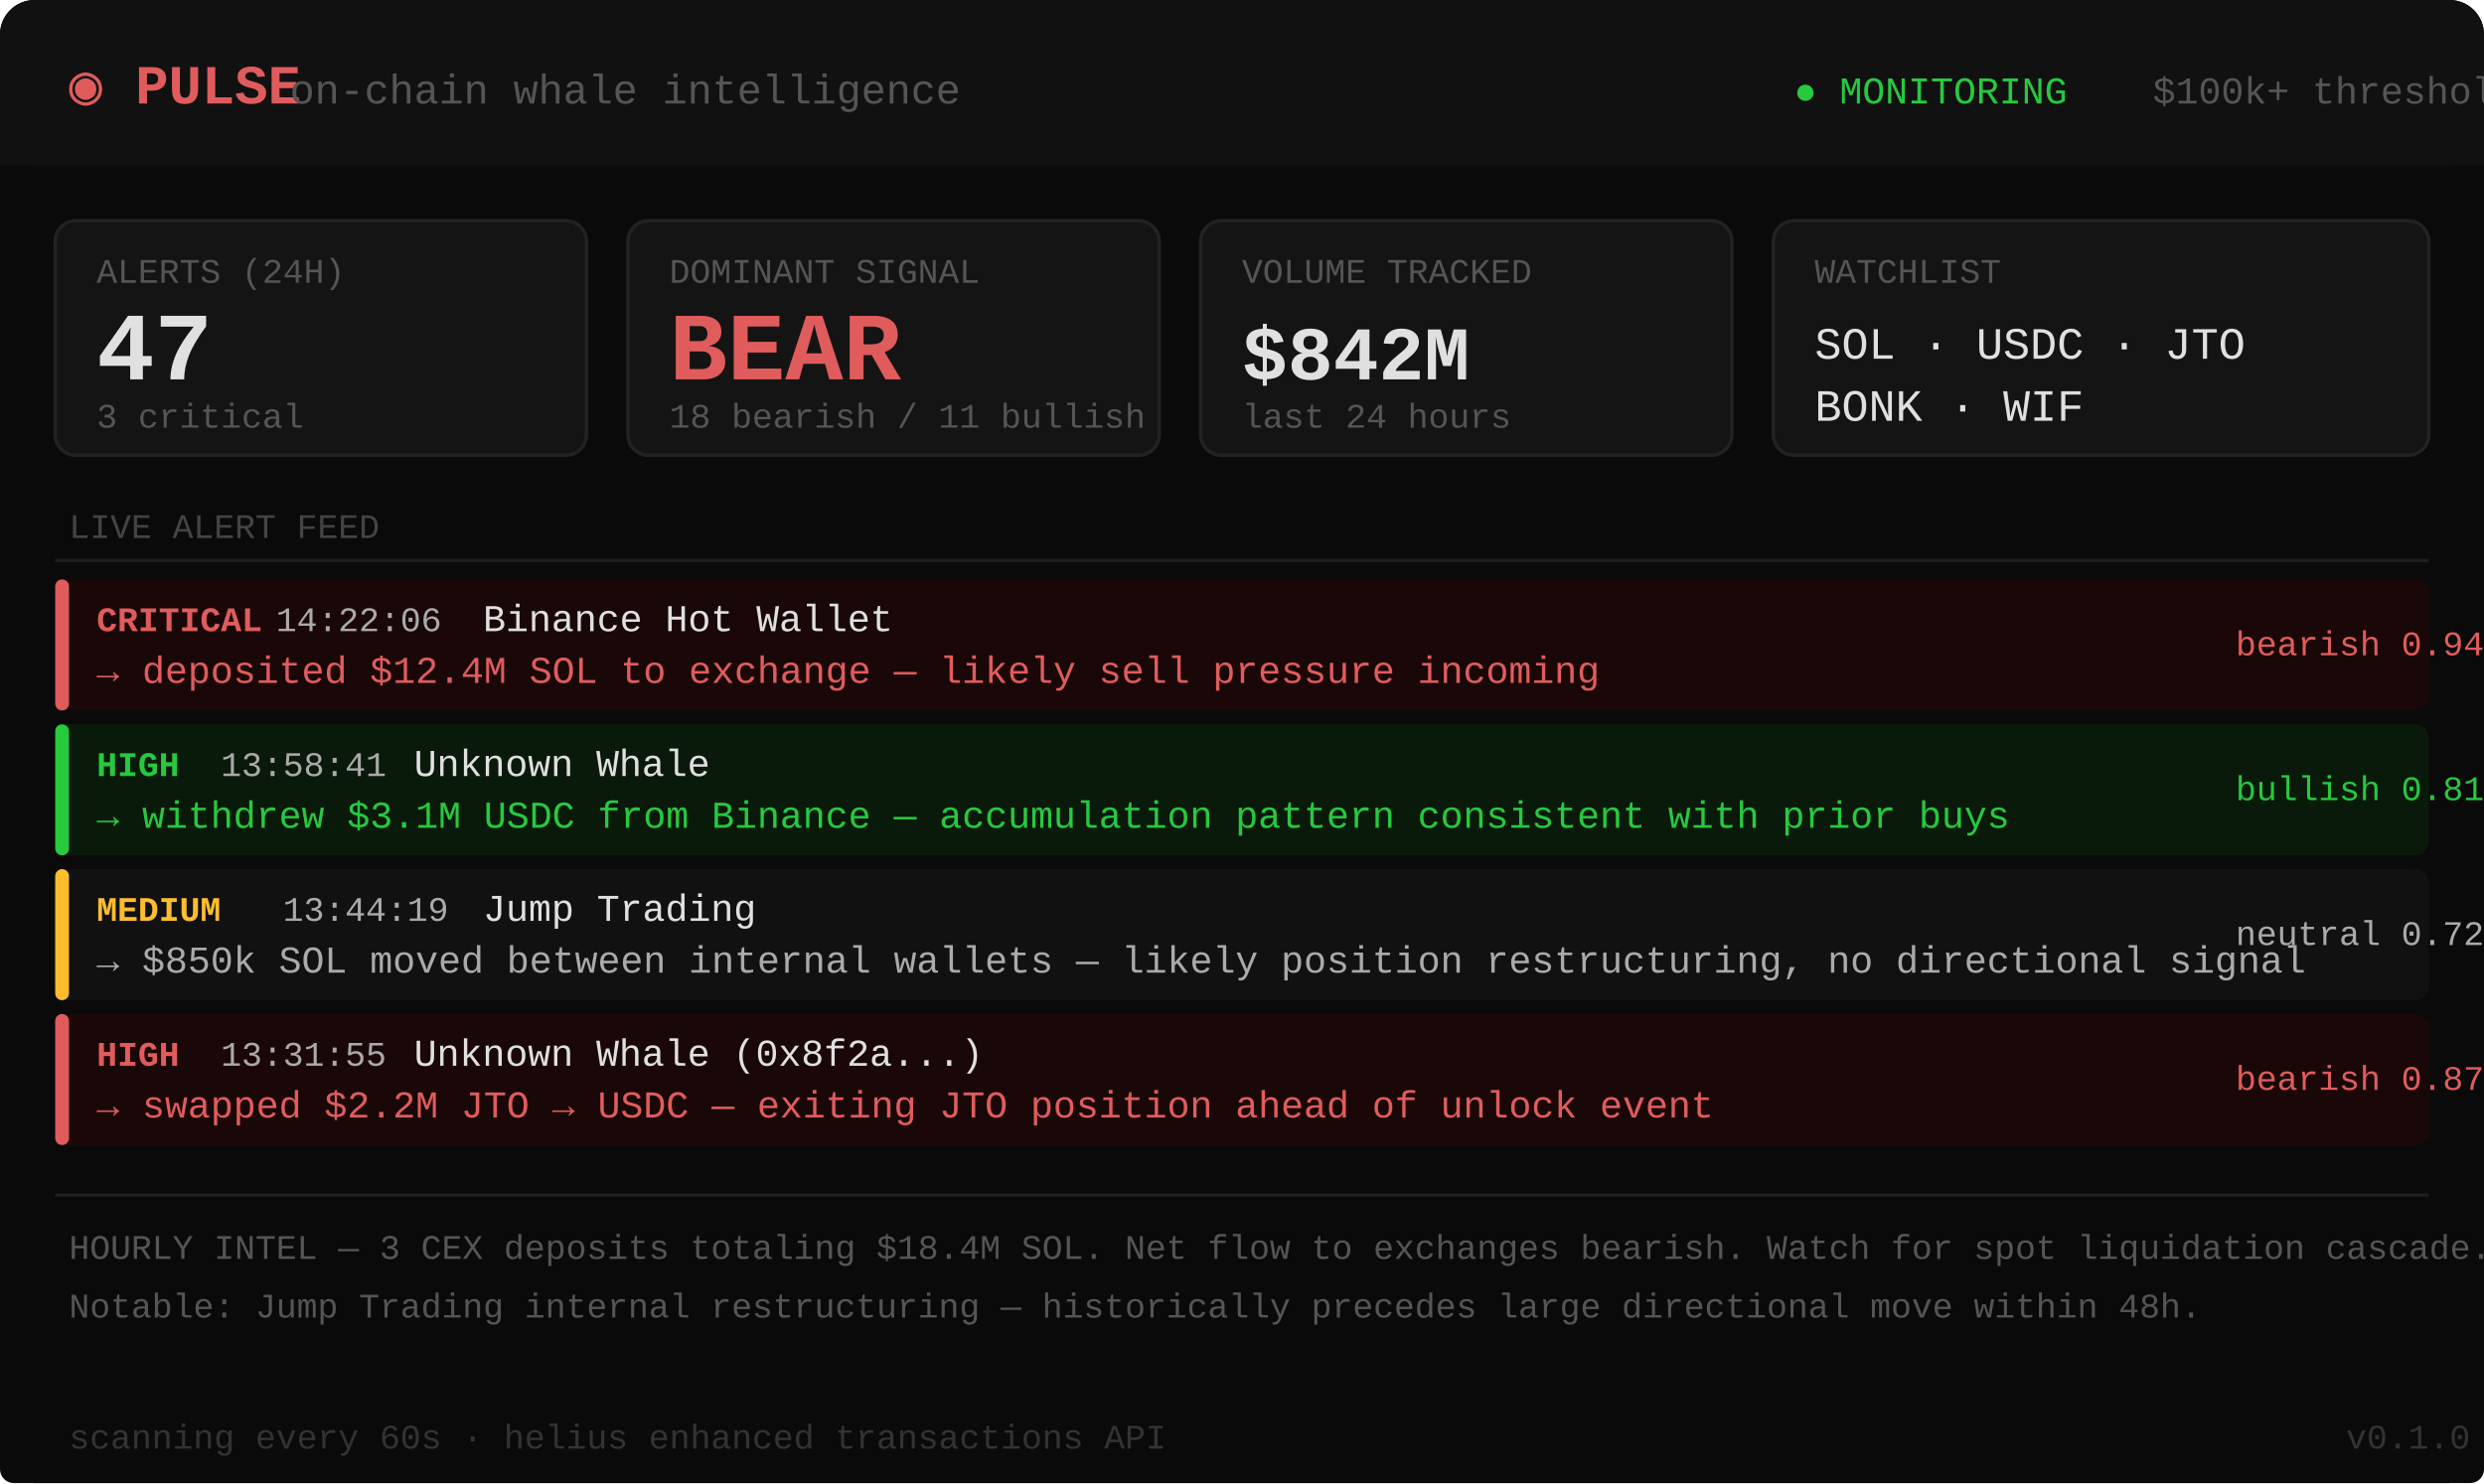
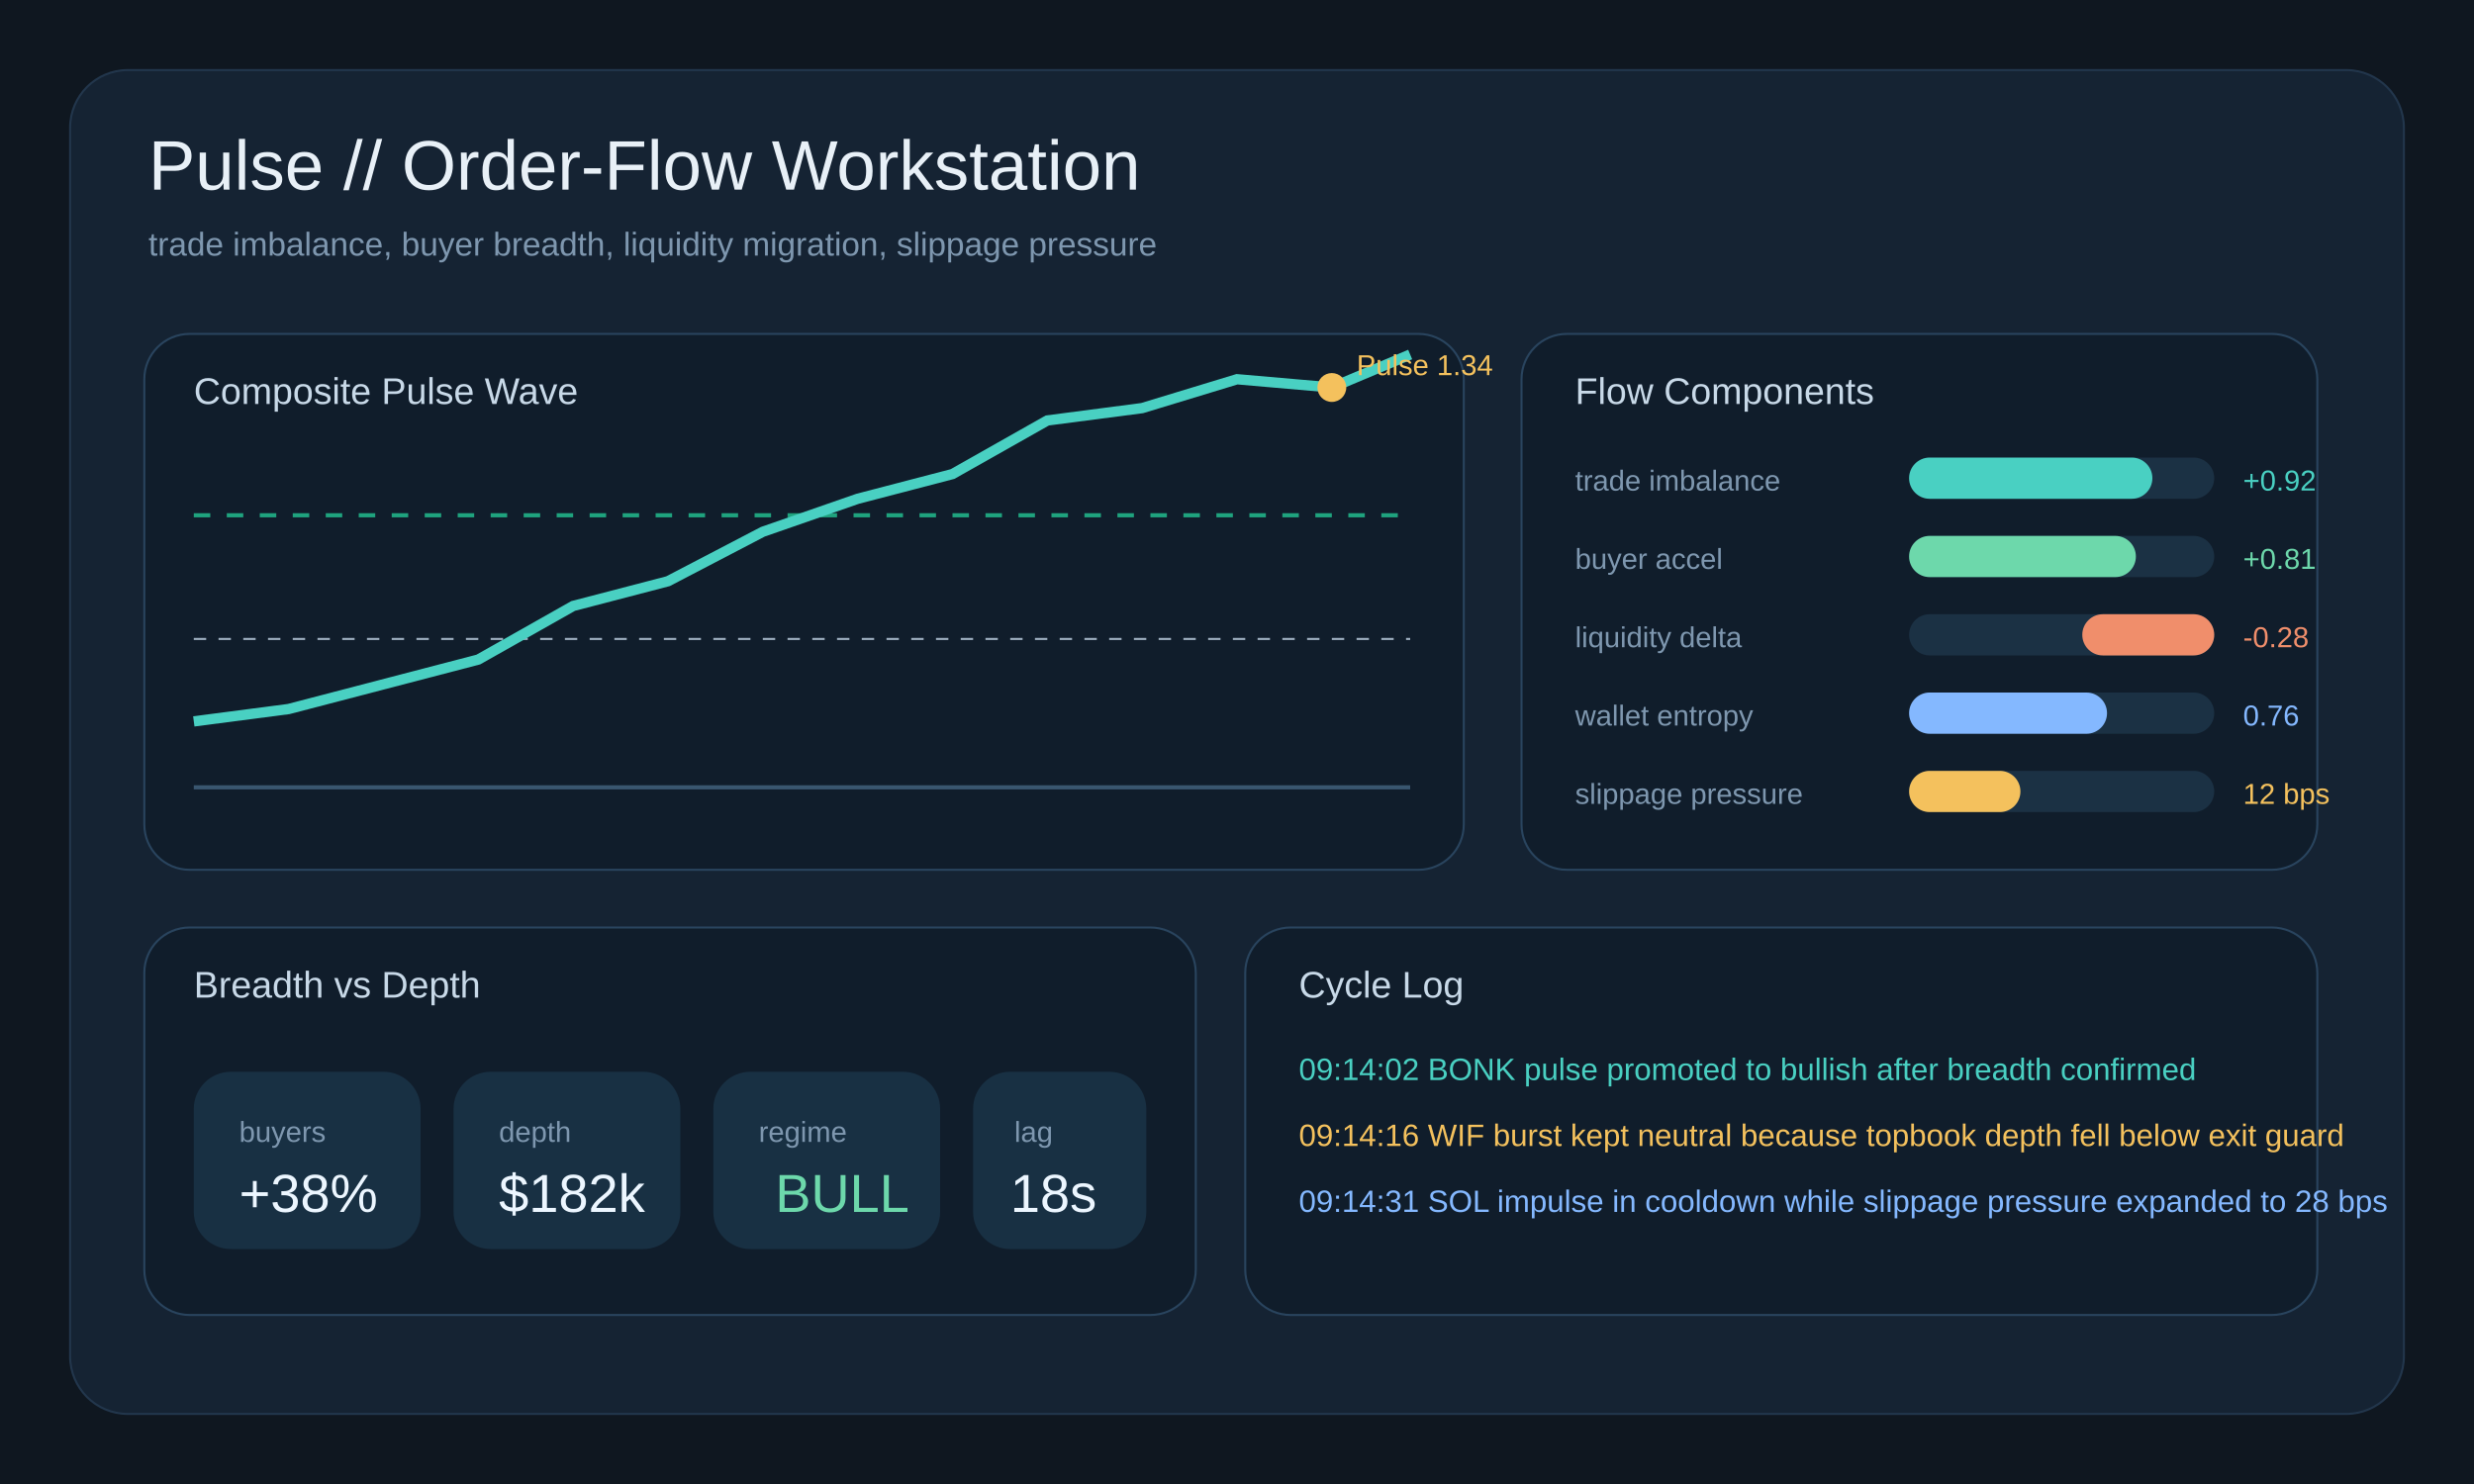
- <svg xmlns="http://www.w3.org/2000/svg" width="720" height="430" viewBox="0 0 720 430" font-family="'Cascadia Code','Fira Code','Courier New',monospace">
-   <rect width="720" height="430" rx="10" fill="#0a0a0a" />
-   <rect width="720" height="48" rx="10" fill="#111" />
-   <rect y="32" width="720" height="16" fill="#111" />
-   <text x="20" y="30" fill="#e05c5c" font-size="16" font-weight="bold">◉ PULSE</text>
-   <text x="84" y="30" fill="#555" font-size="12">on-chain whale intelligence</text>
-   <text x="520" y="30" fill="#27c93f" font-size="11">● MONITORING</text>
-   <text x="624" y="30" fill="#555" font-size="11">$100k+ threshold</text>
-   <rect x="16" y="64" width="154" height="68" rx="6" fill="#141414" stroke="#222" stroke-width="1" />
-   <text x="28" y="82" fill="#555" font-size="10">ALERTS (24H)</text>
-   <text x="28" y="110" fill="#e0e0e0" font-size="28" font-weight="bold">47</text>
-   <text x="28" y="124" fill="#555" font-size="10">3 critical</text>
-   <rect x="182" y="64" width="154" height="68" rx="6" fill="#141414" stroke="#222" stroke-width="1" />
-   <text x="194" y="82" fill="#555" font-size="10">DOMINANT SIGNAL</text>
-   <text x="194" y="110" fill="#e05c5c" font-size="28" font-weight="bold">BEAR</text>
-   <text x="194" y="124" fill="#555" font-size="10">18 bearish / 11 bullish</text>
-   <rect x="348" y="64" width="154" height="68" rx="6" fill="#141414" stroke="#222" stroke-width="1" />
-   <text x="360" y="82" fill="#555" font-size="10">VOLUME TRACKED</text>
-   <text x="360" y="110" fill="#e0e0e0" font-size="22" font-weight="bold">$842M</text>
-   <text x="360" y="124" fill="#555" font-size="10">last 24 hours</text>
-   <rect x="514" y="64" width="190" height="68" rx="6" fill="#141414" stroke="#222" stroke-width="1" />
-   <text x="526" y="82" fill="#555" font-size="10">WATCHLIST</text>
-   <text x="526" y="104" fill="#e0e0e0" font-size="13">SOL · USDC · JTO</text>
-   <text x="526" y="122" fill="#e0e0e0" font-size="13">BONK · WIF</text>
-   <text x="20" y="156" fill="#444" font-size="10">LIVE ALERT FEED</text>
-   <rect x="16" y="162" width="688" height="1" fill="#1e1e1e" />
-   <rect x="16" y="168" width="688" height="38" rx="4" fill="#1a0808" />
-   <rect x="16" y="168" width="4" height="38" rx="2" fill="#e05c5c" />
-   <text x="28" y="183" fill="#e05c5c" font-size="10" font-weight="bold">CRITICAL</text>
-   <text x="80" y="183" fill="#aaa" font-size="10">14:22:06</text>
-   <text x="140" y="183" fill="#e0e0e0" font-size="11">Binance Hot Wallet</text>
-   <text x="28" y="198" fill="#e05c5c" font-size="11">→ deposited $12.4M SOL to exchange — likely sell pressure incoming</text>
-   <text x="648" y="190" fill="#e05c5c" font-size="10">bearish 0.94</text>
-   <rect x="16" y="210" width="688" height="38" rx="4" fill="#0a1a0a" />
-   <rect x="16" y="210" width="4" height="38" rx="2" fill="#27c93f" />
-   <text x="28" y="225" fill="#27c93f" font-size="10" font-weight="bold">HIGH</text>
-   <text x="64" y="225" fill="#aaa" font-size="10">13:58:41</text>
-   <text x="120" y="225" fill="#e0e0e0" font-size="11">Unknown Whale</text>
-   <text x="28" y="240" fill="#27c93f" font-size="11">→ withdrew $3.1M USDC from Binance — accumulation pattern consistent with prior buys</text>
-   <text x="648" y="232" fill="#27c93f" font-size="10">bullish 0.81</text>
-   <rect x="16" y="252" width="688" height="38" rx="4" fill="#111" />
-   <rect x="16" y="252" width="4" height="38" rx="2" fill="#ffbd2e" />
-   <text x="28" y="267" fill="#ffbd2e" font-size="10" font-weight="bold">MEDIUM</text>
-   <text x="82" y="267" fill="#aaa" font-size="10">13:44:19</text>
-   <text x="140" y="267" fill="#e0e0e0" font-size="11">Jump Trading</text>
-   <text x="28" y="282" fill="#aaa" font-size="11">→ $850k SOL moved between internal wallets — likely position restructuring, no directional signal</text>
-   <text x="648" y="274" fill="#aaa" font-size="10">neutral 0.72</text>
-   <rect x="16" y="294" width="688" height="38" rx="4" fill="#1a0808" />
-   <rect x="16" y="294" width="4" height="38" rx="2" fill="#e05c5c" />
-   <text x="28" y="309" fill="#e05c5c" font-size="10" font-weight="bold">HIGH</text>
-   <text x="64" y="309" fill="#aaa" font-size="10">13:31:55</text>
-   <text x="120" y="309" fill="#e0e0e0" font-size="11">Unknown Whale (0x8f2a...)</text>
-   <text x="28" y="324" fill="#e05c5c" font-size="11">→ swapped $2.2M JTO → USDC — exiting JTO position ahead of unlock event</text>
-   <text x="648" y="316" fill="#e05c5c" font-size="10">bearish 0.87</text>
-   <rect x="16" y="346" width="688" height="1" fill="#1e1e1e" />
-   <text x="20" y="365" fill="#555" font-size="10">HOURLY INTEL — 3 CEX deposits totaling $18.4M SOL. Net flow to exchanges bearish. Watch for spot liquidation cascade.</text>
-   <text x="20" y="382" fill="#555" font-size="10">Notable: Jump Trading internal restructuring — historically precedes large directional move within 48h.</text>
-   <rect x="0" y="406" width="720" height="24" rx="4" fill="#0a0a0a" />
-   <text x="20" y="420" fill="#333" font-size="10">scanning every 60s · helius enhanced transactions API</text>
-   <text x="680" y="420" fill="#333" font-size="10">v0.1.0</text>
+ <svg xmlns="http://www.w3.org/2000/svg" viewBox="0 0 1200 720">
+   <rect width="1200" height="720" fill="#0f1720" />
+   <rect x="34" y="34" width="1132" height="652" rx="28" fill="#152333" stroke="#22364c" />
+   <text x="72" y="92" fill="#e8f0f7" font-size="34" font-family="Arial">Pulse // Order-Flow Workstation</text>
+   <text x="72" y="124" fill="#7e97af" font-size="16" font-family="Arial">trade imbalance, buyer breadth, liquidity migration, slippage pressure</text>
+   <rect x="70" y="162" width="640" height="260" rx="22" fill="#101d2b" stroke="#29445e" />
+   <text x="94" y="196" fill="#c8d9e8" font-size="18" font-family="Arial">Composite Pulse Wave</text>
+   <line x1="94" y1="382" x2="684" y2="382" stroke="#39566f" stroke-width="2" />
+   <line x1="94" y1="250" x2="684" y2="250" stroke="#1fa37e" stroke-width="2" stroke-dasharray="8 8" />
+   <line x1="94" y1="310" x2="684" y2="310" stroke="#9fb0c2" stroke-width="1" stroke-dasharray="6 6" />
+   <polyline fill="none" stroke="#49d0c2" stroke-width="5" points="94,350 140,344 186,332 232,320 278,294 324,282 370,258 416,242 462,230 508,204 554,198 600,184 646,188 684,172" />
+   <circle cx="646" cy="188" r="7" fill="#f4c15d" />
+   <text x="658" y="182" fill="#f4c15d" font-size="14" font-family="Arial">Pulse 1.34</text>
+   <rect x="738" y="162" width="386" height="260" rx="22" fill="#101d2b" stroke="#29445e" />
+   <text x="764" y="196" fill="#c8d9e8" font-size="18" font-family="Arial">Flow Components</text>
+   <text x="764" y="238" fill="#7e97af" font-size="14" font-family="Arial">trade imbalance</text>
+   <rect x="926" y="222" width="148" height="20" rx="10" fill="#1b3144" />
+   <rect x="926" y="222" width="118" height="20" rx="10" fill="#49d0c2" />
+   <text x="1088" y="238" fill="#49d0c2" font-size="14" font-family="Arial">+0.92</text>
+   <text x="764" y="276" fill="#7e97af" font-size="14" font-family="Arial">buyer accel</text>
+   <rect x="926" y="260" width="148" height="20" rx="10" fill="#1b3144" />
+   <rect x="926" y="260" width="110" height="20" rx="10" fill="#6dd8ab" />
+   <text x="1088" y="276" fill="#6dd8ab" font-size="14" font-family="Arial">+0.81</text>
+   <text x="764" y="314" fill="#7e97af" font-size="14" font-family="Arial">liquidity delta</text>
+   <rect x="926" y="298" width="148" height="20" rx="10" fill="#1b3144" />
+   <rect x="1010" y="298" width="64" height="20" rx="10" fill="#f08e6b" />
+   <text x="1088" y="314" fill="#f08e6b" font-size="14" font-family="Arial">-0.28</text>
+   <text x="764" y="352" fill="#7e97af" font-size="14" font-family="Arial">wallet entropy</text>
+   <rect x="926" y="336" width="148" height="20" rx="10" fill="#1b3144" />
+   <rect x="926" y="336" width="96" height="20" rx="10" fill="#84b8ff" />
+   <text x="1088" y="352" fill="#84b8ff" font-size="14" font-family="Arial">0.76</text>
+   <text x="764" y="390" fill="#7e97af" font-size="14" font-family="Arial">slippage pressure</text>
+   <rect x="926" y="374" width="148" height="20" rx="10" fill="#1b3144" />
+   <rect x="926" y="374" width="54" height="20" rx="10" fill="#f4c15d" />
+   <text x="1088" y="390" fill="#f4c15d" font-size="14" font-family="Arial">12 bps</text>
+   <rect x="70" y="450" width="510" height="188" rx="22" fill="#101d2b" stroke="#29445e" />
+   <text x="94" y="484" fill="#c8d9e8" font-size="18" font-family="Arial">Breadth vs Depth</text>
+   <rect x="94" y="520" width="110" height="86" rx="18" fill="#183043" />
+   <text x="116" y="554" fill="#7e97af" font-size="14" font-family="Arial">buyers</text>
+   <text x="116" y="588" fill="#ecf6ff" font-size="26" font-family="Arial">+38%</text>
+   <rect x="220" y="520" width="110" height="86" rx="18" fill="#183043" />
+   <text x="242" y="554" fill="#7e97af" font-size="14" font-family="Arial">depth</text>
+   <text x="242" y="588" fill="#ecf6ff" font-size="26" font-family="Arial">$182k</text>
+   <rect x="346" y="520" width="110" height="86" rx="18" fill="#183043" />
+   <text x="368" y="554" fill="#7e97af" font-size="14" font-family="Arial">regime</text>
+   <text x="376" y="588" fill="#6dd8ab" font-size="26" font-family="Arial">BULL</text>
+   <rect x="472" y="520" width="84" height="86" rx="18" fill="#183043" />
+   <text x="492" y="554" fill="#7e97af" font-size="14" font-family="Arial">lag</text>
+   <text x="490" y="588" fill="#ecf6ff" font-size="26" font-family="Arial">18s</text>
+   <rect x="604" y="450" width="520" height="188" rx="22" fill="#101d2b" stroke="#29445e" />
+   <text x="630" y="484" fill="#c8d9e8" font-size="18" font-family="Arial">Cycle Log</text>
+   <text x="630" y="524" fill="#49d0c2" font-size="15" font-family="Arial">09:14:02  BONK pulse promoted to bullish after breadth confirmed</text>
+   <text x="630" y="556" fill="#f4c15d" font-size="15" font-family="Arial">09:14:16  WIF burst kept neutral because topbook depth fell below exit guard</text>
+   <text x="630" y="588" fill="#84b8ff" font-size="15" font-family="Arial">09:14:31  SOL impulse in cooldown while slippage pressure expanded to 28 bps</text>
</svg>
